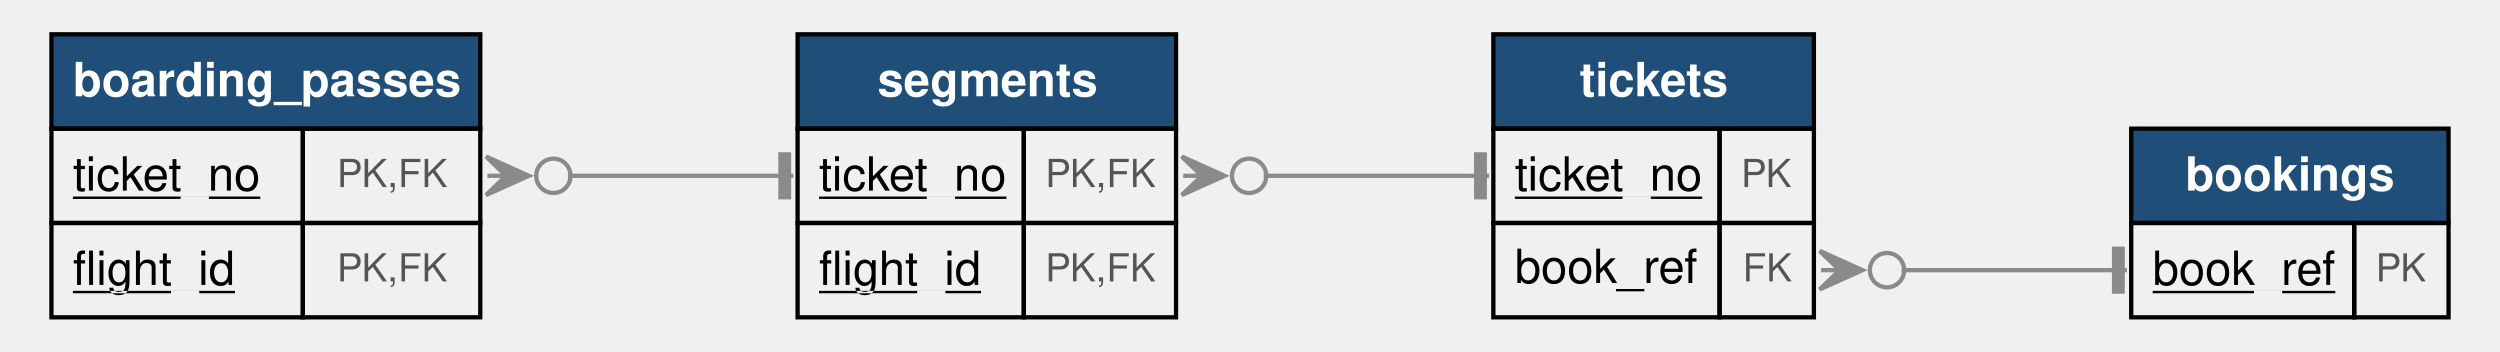
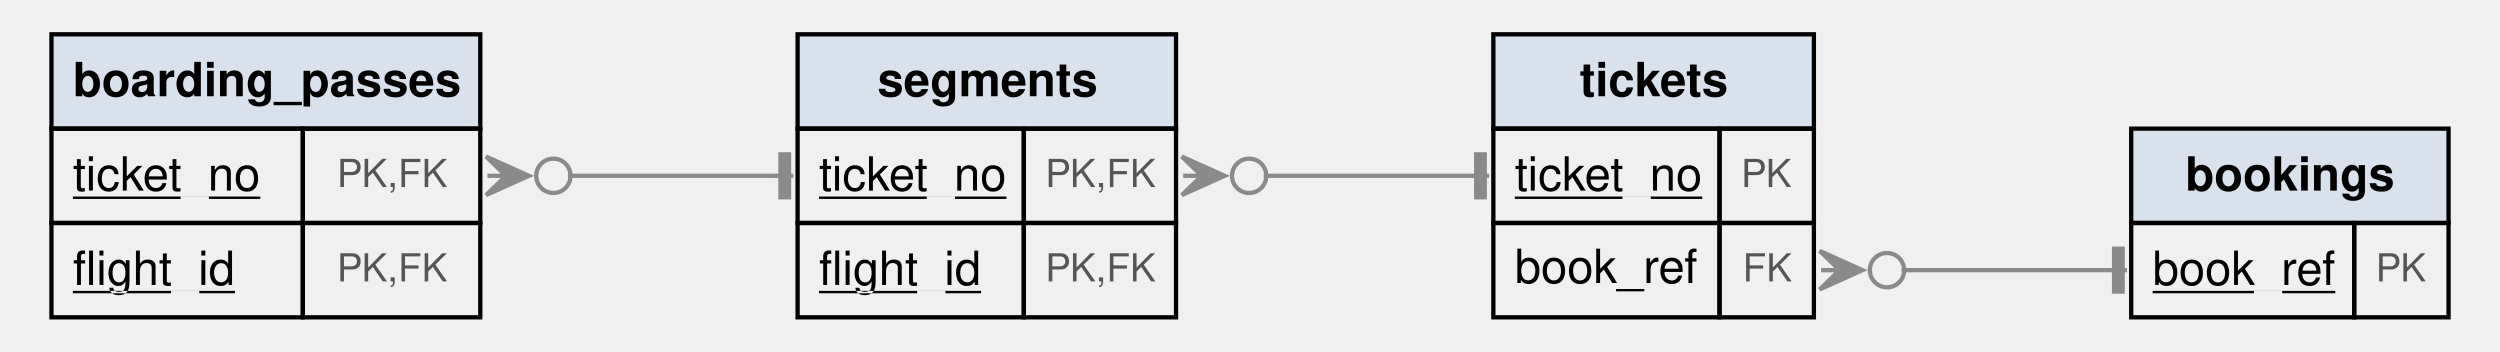
<svg xmlns="http://www.w3.org/2000/svg" width="583pt" height="82pt" viewBox="0.00 0.00 583.00 82.00">
  <g id="graph0" class="graph" transform="scale(1 1) rotate(0) translate(4 78)">
    <g id="node1" class="node">
-       <polygon fill="#1f4e79" stroke="none" points="493,-26 493,-48 567,-48 567,-26 493,-26" />
+       <polygon fill="#d9e2ec" stroke="none" points="493,-26 493,-48 567,-48 567,-26 493,-26" />
      <polygon fill="none" stroke="black" points="493,-26 493,-48 567,-48 567,-26 493,-26" />
-       <text xml:space="preserve" text-anchor="start" x="505.62" y="-33.55" font-family="Helvetica,sans-Serif" font-weight="bold" font-size="11.00" fill="white">bookings</text>
+       <text xml:space="preserve" text-anchor="start" x="505.62" y="-33.55" font-family="Helvetica,sans-Serif" font-weight="bold" font-size="11.00">bookings</text>
      <polygon fill="none" stroke="black" points="493,-4 493,-26 545,-26 545,-4 493,-4" />
      <text xml:space="preserve" text-anchor="start" x="498" y="-11.55" font-family="Helvetica,sans-Serif" text-decoration="underline" font-size="11.00">book_ref</text>
      <polygon fill="none" stroke="black" points="545,-4 545,-26 567,-26 567,-4 545,-4" />
      <text xml:space="preserve" text-anchor="start" x="550" y="-12.38" font-family="Helvetica,sans-Serif" font-size="9.00" fill="#555555">PK</text>
    </g>
    <g id="node2" class="node">
-       <polygon fill="#1f4e79" stroke="none" points="344.25,-48 344.25,-70 419,-70 419,-48 344.25,-48" />
+       <polygon fill="#d9e2ec" stroke="none" points="344.25,-48 344.25,-70 419,-70 419,-48 344.25,-48" />
      <polygon fill="none" stroke="black" points="344.25,-48 344.25,-70 419,-70 419,-48 344.25,-48" />
-       <text xml:space="preserve" text-anchor="start" x="364.38" y="-55.55" font-family="Helvetica,sans-Serif" font-weight="bold" font-size="11.00" fill="white">tickets</text>
+       <text xml:space="preserve" text-anchor="start" x="364.38" y="-55.55" font-family="Helvetica,sans-Serif" font-weight="bold" font-size="11.00">tickets</text>
      <polygon fill="none" stroke="black" points="344.25,-26 344.25,-48 397,-48 397,-26 344.25,-26" />
      <text xml:space="preserve" text-anchor="start" x="349.25" y="-33.55" font-family="Helvetica,sans-Serif" text-decoration="underline" font-size="11.00">ticket_no</text>
      <polygon fill="none" stroke="black" points="397,-26 397,-48 419,-48 419,-26 397,-26" />
      <text xml:space="preserve" text-anchor="start" x="402" y="-34.38" font-family="Helvetica,sans-Serif" font-size="9.00" fill="#555555">PK</text>
      <polygon fill="none" stroke="black" points="344.25,-4 344.25,-26 397,-26 397,-4 344.25,-4" />
      <text xml:space="preserve" text-anchor="start" x="349.25" y="-12" font-family="Helvetica,sans-Serif" font-size="11.00">book_ref</text>
      <polygon fill="none" stroke="black" points="397,-4 397,-26 419,-26 419,-4 397,-4" />
      <text xml:space="preserve" text-anchor="start" x="402.38" y="-12.38" font-family="Helvetica,sans-Serif" font-size="9.00" fill="#555555">FK</text>
    </g>
    <g id="edge1" class="edge">
      <path fill="none" stroke="#8a8a8a" d="M439.44,-15C455.93,-15 466.12,-15 487.06,-15" />
      <polygon fill="#8a8a8a" stroke="#8a8a8a" points="430.33,-15 420.33,-10.5 425,-15 420.67,-15 420.67,-15 420.67,-15 425,-15 420.33,-19.5 430.33,-15" />
      <ellipse fill="none" stroke="#8a8a8a" cx="436.05" cy="-15" rx="4" ry="4" />
      <polygon fill="#8a8a8a" stroke="#8a8a8a" points="491,-10 491,-20 489,-20 489,-10 491,-10" />
      <polyline fill="none" stroke="#8a8a8a" points="492,-15 487,-15" />
    </g>
    <g id="node3" class="node">
-       <polygon fill="#1f4e79" stroke="none" points="182,-48 182,-70 270.25,-70 270.25,-48 182,-48" />
+       <polygon fill="#d9e2ec" stroke="none" points="182,-48 182,-70 270.25,-70 270.25,-48 182,-48" />
      <polygon fill="none" stroke="black" points="182,-48 182,-70 270.25,-70 270.25,-48 182,-48" />
-       <text xml:space="preserve" text-anchor="start" x="200.62" y="-55.55" font-family="Helvetica,sans-Serif" font-weight="bold" font-size="11.00" fill="white">segments</text>
+       <text xml:space="preserve" text-anchor="start" x="200.62" y="-55.55" font-family="Helvetica,sans-Serif" font-weight="bold" font-size="11.00">segments</text>
      <polygon fill="none" stroke="black" points="182,-26 182,-48 234.75,-48 234.75,-26 182,-26" />
      <text xml:space="preserve" text-anchor="start" x="187" y="-33.55" font-family="Helvetica,sans-Serif" text-decoration="underline" font-size="11.00">ticket_no</text>
      <polygon fill="none" stroke="black" points="234.75,-26 234.75,-48 270.25,-48 270.25,-26 234.75,-26" />
      <text xml:space="preserve" text-anchor="start" x="239.75" y="-34.38" font-family="Helvetica,sans-Serif" font-size="9.00" fill="#555555">PK,FK</text>
      <polygon fill="none" stroke="black" points="182,-4 182,-26 234.75,-26 234.75,-4 182,-4" />
      <text xml:space="preserve" text-anchor="start" x="187" y="-11.55" font-family="Helvetica,sans-Serif" text-decoration="underline" font-size="11.00">flight_id</text>
      <polygon fill="none" stroke="black" points="234.75,-4 234.75,-26 270.25,-26 270.25,-4 234.75,-4" />
      <text xml:space="preserve" text-anchor="start" x="239.75" y="-12.38" font-family="Helvetica,sans-Serif" font-size="9.00" fill="#555555">PK,FK</text>
    </g>
    <g id="edge2" class="edge">
      <path fill="none" stroke="#8a8a8a" d="M290.69,-37C307.18,-37 317.37,-37 338.31,-37" />
      <polygon fill="#8a8a8a" stroke="#8a8a8a" points="281.58,-37 271.58,-32.5 276.25,-37 271.92,-37 271.92,-37 271.92,-37 276.25,-37 271.58,-41.5 281.58,-37" />
      <ellipse fill="none" stroke="#8a8a8a" cx="287.3" cy="-37" rx="4" ry="4" />
      <polygon fill="#8a8a8a" stroke="#8a8a8a" points="342.25,-32 342.25,-42 340.25,-42 340.25,-32 342.25,-32" />
      <polyline fill="none" stroke="#8a8a8a" points="343.25,-37 338.25,-37" />
    </g>
    <g id="node4" class="node">
-       <polygon fill="#1f4e79" stroke="none" points="8,-48 8,-70 108,-70 108,-48 8,-48" />
+       <polygon fill="#d9e2ec" stroke="none" points="8,-48 8,-70 108,-70 108,-48 8,-48" />
      <polygon fill="none" stroke="black" points="8,-48 8,-70 108,-70 108,-48 8,-48" />
-       <text xml:space="preserve" text-anchor="start" x="13" y="-55.55" font-family="Helvetica,sans-Serif" font-weight="bold" font-size="11.00" fill="white">boarding_passes</text>
+       <text xml:space="preserve" text-anchor="start" x="13" y="-55.55" font-family="Helvetica,sans-Serif" font-weight="bold" font-size="11.00">boarding_passes</text>
      <polygon fill="none" stroke="black" points="8,-26 8,-48 66.62,-48 66.62,-26 8,-26" />
      <text xml:space="preserve" text-anchor="start" x="13" y="-33.55" font-family="Helvetica,sans-Serif" text-decoration="underline" font-size="11.00">ticket_no</text>
      <polygon fill="none" stroke="black" points="66.62,-26 66.62,-48 108,-48 108,-26 66.62,-26" />
      <text xml:space="preserve" text-anchor="start" x="74.56" y="-34.38" font-family="Helvetica,sans-Serif" font-size="9.00" fill="#555555">PK,FK</text>
      <polygon fill="none" stroke="black" points="8,-4 8,-26 66.62,-26 66.62,-4 8,-4" />
      <text xml:space="preserve" text-anchor="start" x="13" y="-11.55" font-family="Helvetica,sans-Serif" text-decoration="underline" font-size="11.00">flight_id</text>
      <polygon fill="none" stroke="black" points="66.62,-4 66.62,-26 108,-26 108,-4 66.62,-4" />
      <text xml:space="preserve" text-anchor="start" x="74.56" y="-12.38" font-family="Helvetica,sans-Serif" font-size="9.00" fill="#555555">PK,FK</text>
    </g>
    <g id="edge3" class="edge">
      <path fill="none" stroke="#8a8a8a" d="M128.44,-37C144.93,-37 155.12,-37 176.06,-37" />
      <polygon fill="#8a8a8a" stroke="#8a8a8a" points="119.33,-37 109.33,-32.5 114,-37 109.67,-37 109.67,-37 109.67,-37 114,-37 109.33,-41.5 119.33,-37" />
      <ellipse fill="none" stroke="#8a8a8a" cx="125.05" cy="-37" rx="4" ry="4" />
      <polygon fill="#8a8a8a" stroke="#8a8a8a" points="180,-32 180,-42 178,-42 178,-32 180,-32" />
      <polyline fill="none" stroke="#8a8a8a" points="181,-37 176,-37" />
    </g>
  </g>
</svg>
